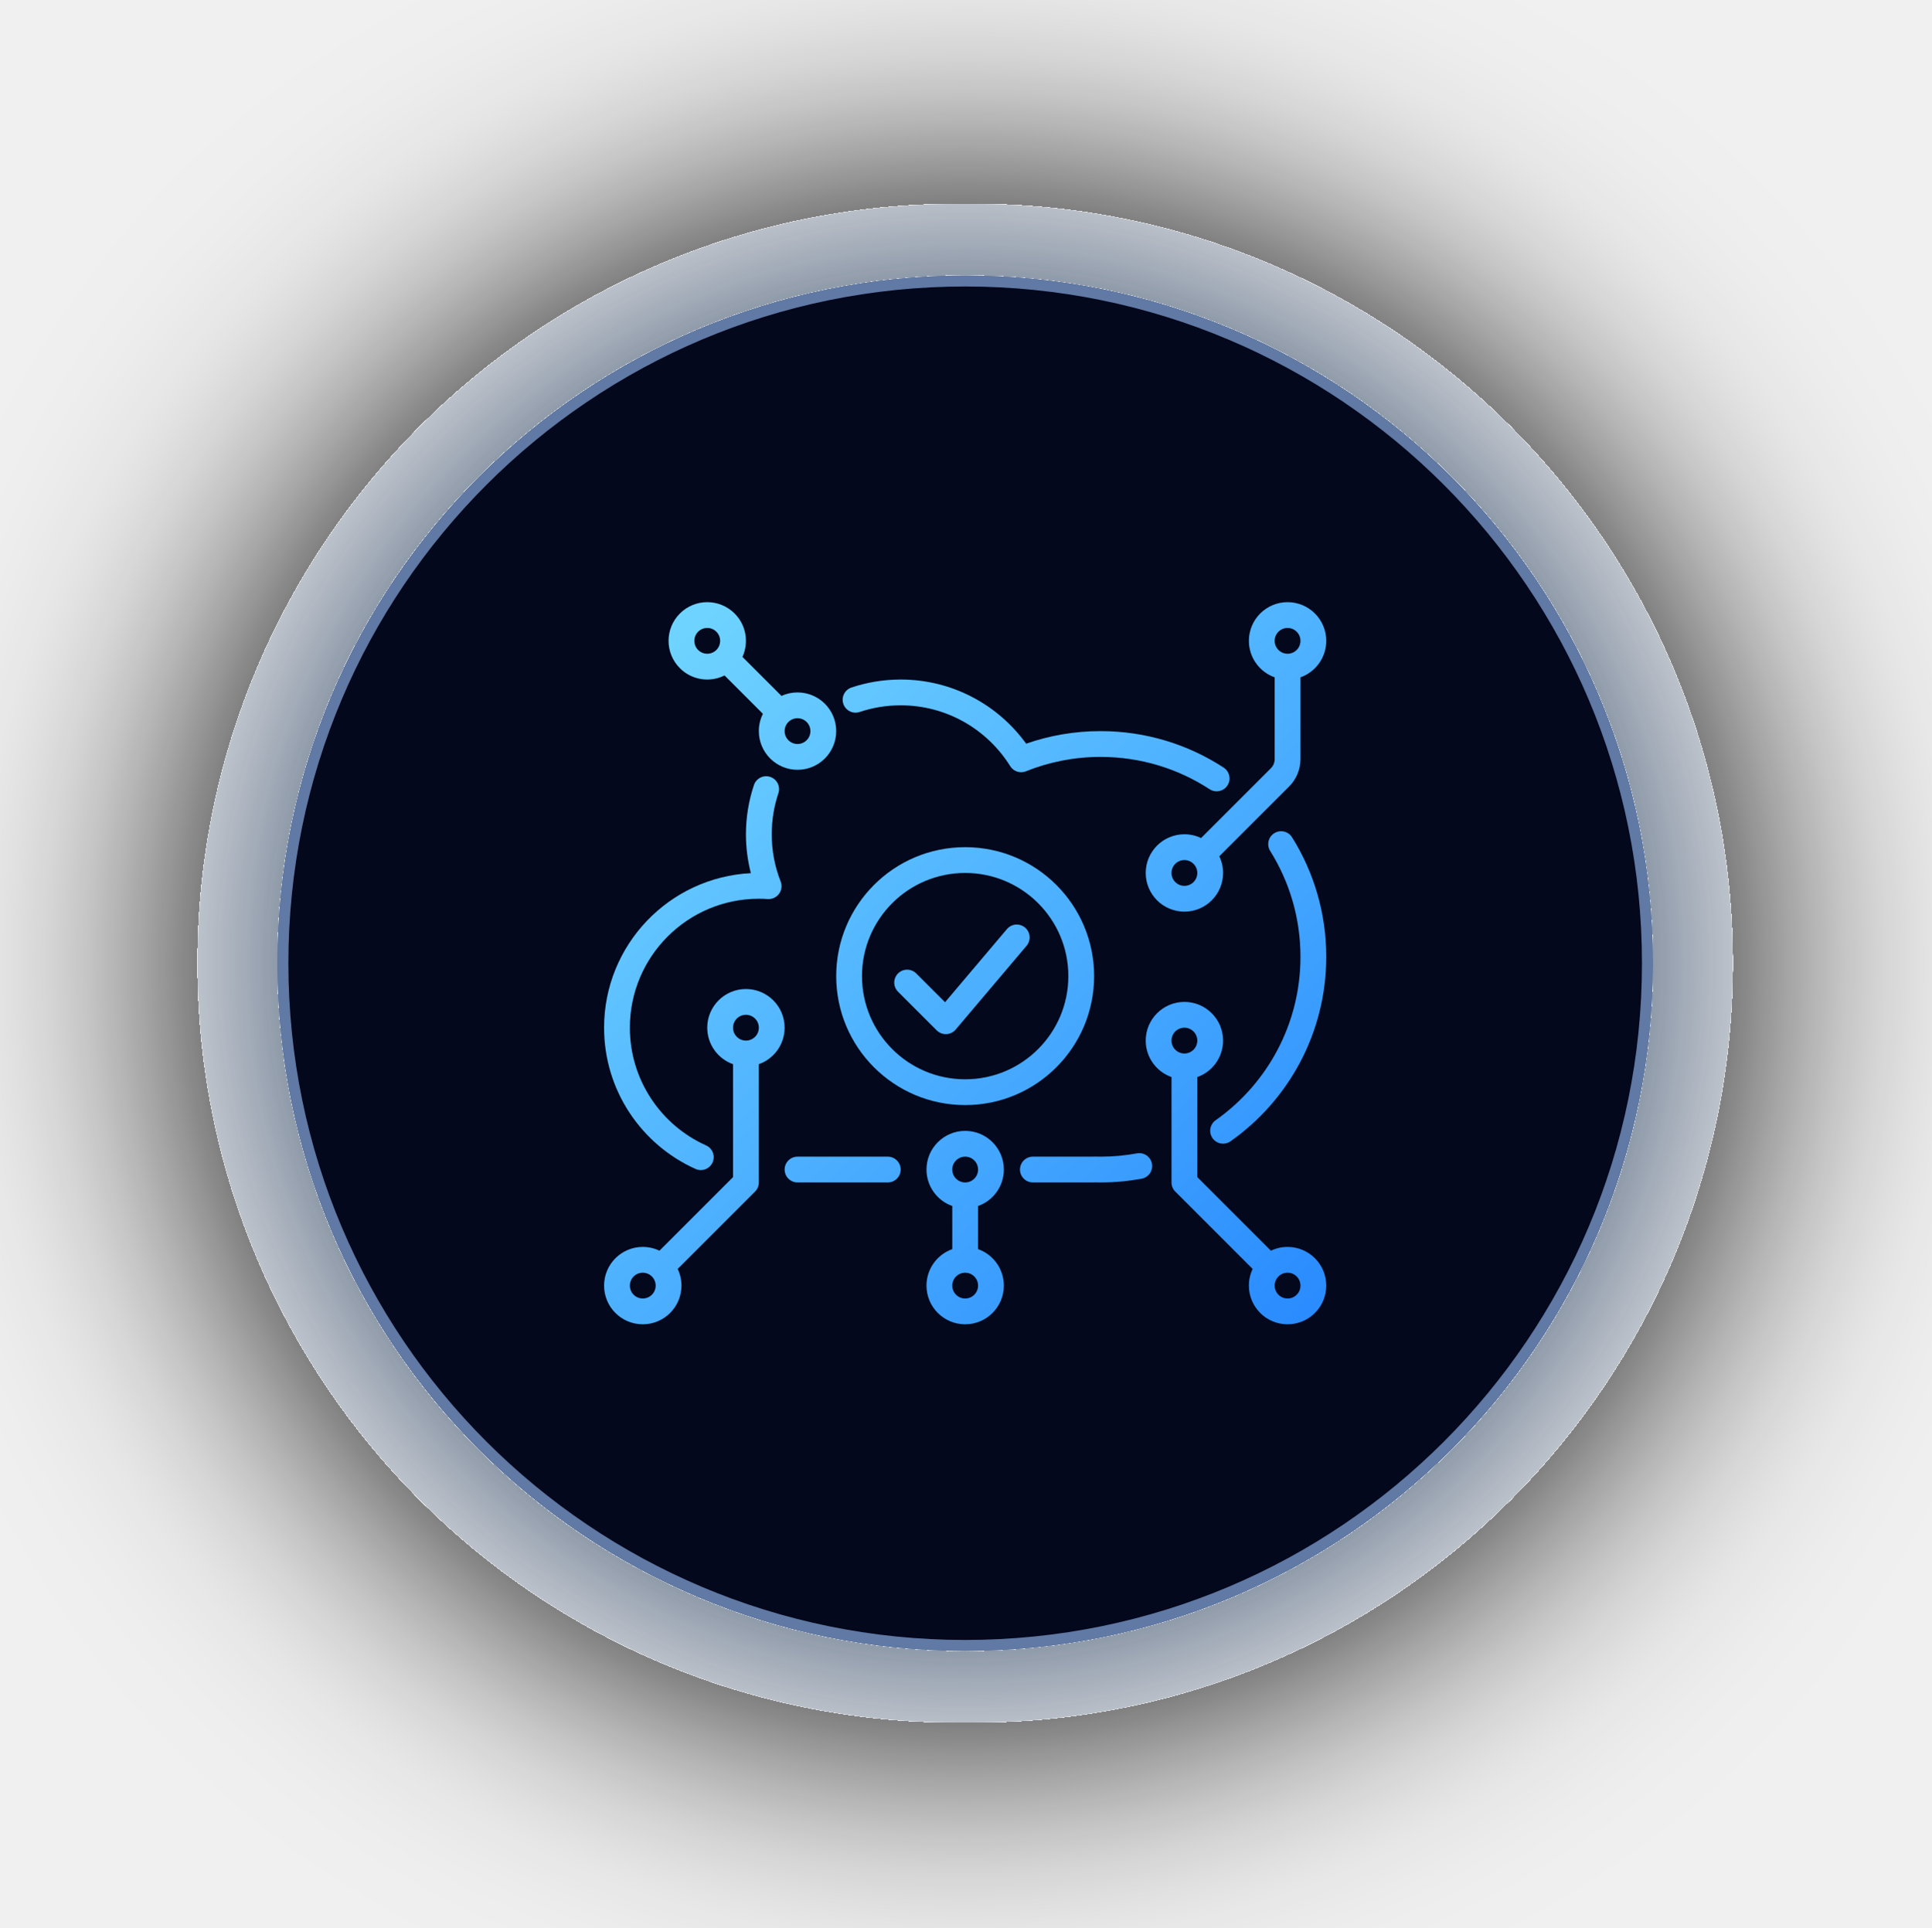
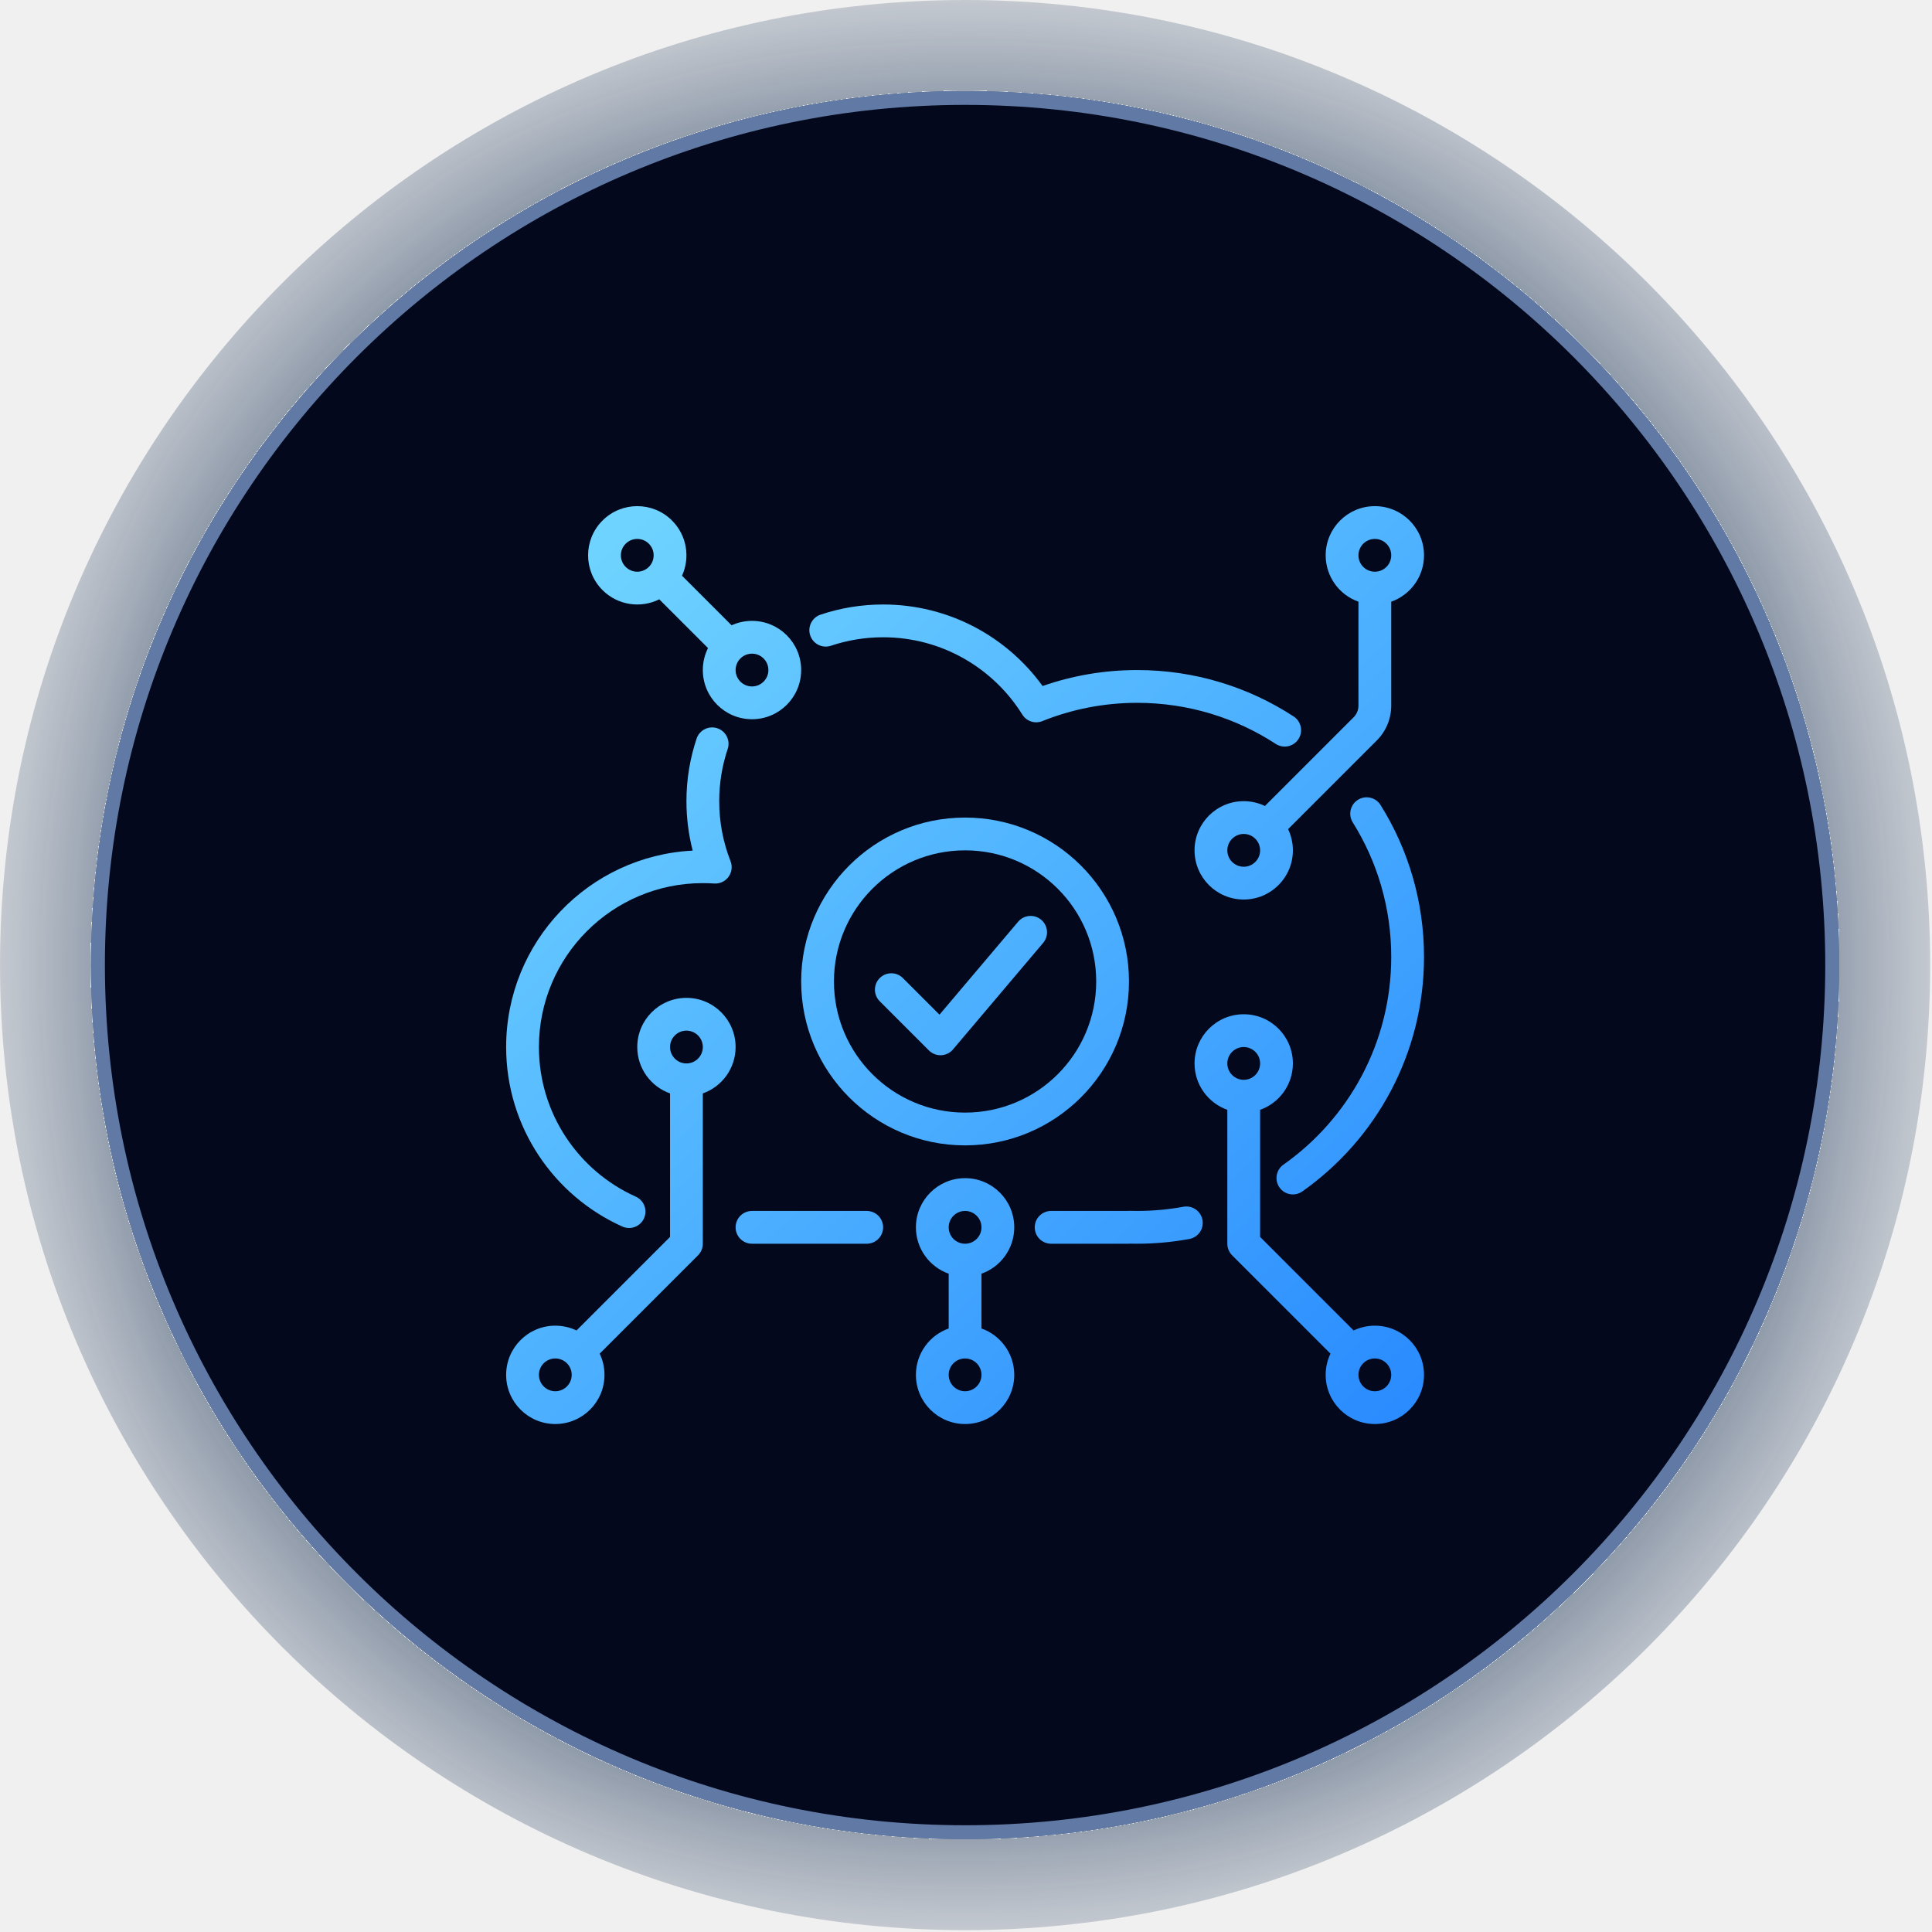
- <svg xmlns="http://www.w3.org/2000/svg" width="606" height="605" viewBox="0 0 606 605" fill="none">
-   <g filter="url(#filter0_d_1517_2712)">
-     <g clip-path="url(#clip0_1517_2712)">
-       <g filter="url(#filter1_d_1517_2712)">
-         <rect x="87.035" y="86.445" width="431.654" height="431.654" rx="215.827" fill="#04081D" />
-         <rect x="88.762" y="88.172" width="428.2" height="428.2" rx="214.1" stroke="#9DC6FF" stroke-opacity="0.6" stroke-width="3.453" />
-         <path fill-rule="evenodd" clip-rule="evenodd" d="M408.077 212.555C412.793 210.888 416.171 206.391 416.171 201.105C416.171 194.4 410.735 188.965 404.031 188.965C397.326 188.965 391.89 194.4 391.89 201.105C391.89 206.391 395.269 210.888 399.984 212.555V238.22C399.984 239.293 399.558 240.323 398.799 241.082L376.891 262.99C375.306 262.231 373.531 261.806 371.657 261.806C364.952 261.806 359.516 267.242 359.516 273.947C359.516 280.652 364.952 286.087 371.657 286.087C378.361 286.087 383.797 280.652 383.797 273.947C383.797 272.072 383.372 270.297 382.614 268.713L404.522 246.805C406.798 244.528 408.077 241.44 408.077 238.22V212.555ZM408.077 201.105C408.077 198.87 406.266 197.058 404.031 197.058C401.796 197.058 399.984 198.87 399.984 201.105C399.984 203.34 401.796 205.152 404.031 205.152C406.266 205.152 408.077 203.34 408.077 201.105ZM371.657 269.9C373.892 269.9 375.703 271.712 375.703 273.947C375.703 276.182 373.892 277.993 371.657 277.993C369.422 277.993 367.61 276.182 367.61 273.947C367.61 271.712 369.422 269.9 371.657 269.9Z" fill="url(#paint0_linear_1517_2712)" />
-         <path fill-rule="evenodd" clip-rule="evenodd" d="M383.797 326.554C383.797 331.84 380.419 336.337 375.703 338.004V369.392L398.796 392.486C400.381 391.727 402.156 391.302 404.031 391.302C410.735 391.302 416.171 396.738 416.171 403.443C416.171 410.148 410.735 415.583 404.031 415.583C397.326 415.583 391.89 410.148 391.89 403.443C391.89 401.568 392.315 399.793 393.074 398.209L368.795 373.93C368.036 373.171 367.61 372.142 367.61 371.069V338.004C362.895 336.337 359.516 331.84 359.516 326.554C359.516 319.85 364.952 314.414 371.657 314.414C378.361 314.414 383.797 319.85 383.797 326.554ZM375.703 326.554C375.703 324.319 373.892 322.508 371.657 322.508C369.422 322.508 367.61 324.319 367.61 326.554C367.61 328.789 369.422 330.601 371.657 330.601C373.892 330.601 375.703 328.789 375.703 326.554ZM404.031 399.396C406.266 399.396 408.077 401.208 408.077 403.443C408.077 405.678 406.266 407.489 404.031 407.489C401.796 407.489 399.984 405.678 399.984 403.443C399.984 401.208 401.796 399.396 404.031 399.396Z" fill="url(#paint1_linear_1517_2712)" />
-         <path fill-rule="evenodd" clip-rule="evenodd" d="M238.114 333.957C242.829 332.291 246.207 327.794 246.207 322.508C246.207 315.803 240.772 310.367 234.067 310.367C227.362 310.367 221.927 315.803 221.927 322.508C221.927 327.794 225.305 332.291 230.02 333.957V369.392L206.927 392.486C205.342 391.727 203.567 391.302 201.693 391.302C194.988 391.302 189.553 396.738 189.553 403.443C189.553 410.148 194.988 415.583 201.693 415.583C208.398 415.583 213.833 410.148 213.833 403.443C213.833 401.568 213.409 399.793 212.65 398.209L236.928 373.93C237.687 373.171 238.114 372.142 238.114 371.069V333.957ZM234.067 318.461C231.832 318.461 230.02 320.273 230.02 322.508C230.02 324.743 231.832 326.554 234.067 326.554C236.302 326.554 238.114 324.743 238.114 322.508C238.114 320.273 236.302 318.461 234.067 318.461ZM197.646 403.443C197.646 401.208 199.458 399.396 201.693 399.396C203.928 399.396 205.74 401.208 205.74 403.443C205.74 405.678 203.928 407.489 201.693 407.489C199.458 407.489 197.646 405.678 197.646 403.443Z" fill="url(#paint2_linear_1517_2712)" />
-         <path fill-rule="evenodd" clip-rule="evenodd" d="M306.909 378.471V391.993C311.624 393.66 315.002 398.157 315.002 403.443C315.002 410.148 309.567 415.583 302.862 415.583C296.157 415.583 290.722 410.148 290.722 403.443C290.722 398.157 294.1 393.66 298.815 391.993V378.471C294.1 376.805 290.722 372.308 290.722 367.022C290.722 360.317 296.157 354.882 302.862 354.882C309.567 354.882 315.002 360.317 315.002 367.022C315.002 372.308 311.624 376.805 306.909 378.471ZM302.862 371.069C305.097 371.069 306.909 369.257 306.909 367.022C306.909 364.787 305.097 362.975 302.862 362.975C300.627 362.975 298.815 364.787 298.815 367.022C298.815 369.257 300.627 371.069 302.862 371.069ZM302.862 399.396C305.097 399.396 306.909 401.208 306.909 403.443C306.909 405.678 305.097 407.489 302.862 407.489C300.627 407.489 298.815 405.678 298.815 403.443C298.815 401.208 300.627 399.396 302.862 399.396Z" fill="url(#paint3_linear_1517_2712)" />
-         <path fill-rule="evenodd" clip-rule="evenodd" d="M232.976 206.144L245.216 218.384C246.751 217.683 248.457 217.292 250.254 217.292C256.959 217.292 262.394 222.727 262.394 229.432C262.394 236.137 256.959 241.573 250.254 241.573C243.549 241.573 238.114 236.137 238.114 229.432C238.114 227.482 238.574 225.638 239.391 224.005L227.354 211.968C222.808 214.24 217.134 213.481 213.342 209.69C208.601 204.948 208.601 197.262 213.342 192.521C218.083 187.78 225.77 187.78 230.511 192.521C234.195 196.204 235.016 201.667 232.976 206.144ZM224.788 198.244C226.369 199.824 226.369 202.386 224.788 203.967C223.208 205.547 220.646 205.547 219.065 203.967C217.485 202.386 217.485 199.824 219.065 198.244C220.646 196.663 223.208 196.663 224.788 198.244ZM250.254 225.386C248.019 225.386 246.207 227.197 246.207 229.432C246.207 231.667 248.019 233.479 250.254 233.479C252.489 233.479 254.301 231.667 254.301 229.432C254.301 227.197 252.489 225.386 250.254 225.386Z" fill="url(#paint4_linear_1517_2712)" />
-         <path d="M322.138 296.794C323.582 295.088 323.369 292.535 321.663 291.091C319.957 289.648 317.403 289.86 315.96 291.566L296.543 314.513L287.513 305.483C285.933 303.902 283.37 303.902 281.79 305.483C280.21 307.063 280.21 309.625 281.79 311.206L293.93 323.346C294.73 324.146 295.829 324.575 296.96 324.528C298.091 324.481 299.15 323.962 299.881 323.098L322.138 296.794Z" fill="url(#paint5_linear_1517_2712)" />
-         <path fill-rule="evenodd" clip-rule="evenodd" d="M262.394 306.321C262.394 283.971 280.512 265.853 302.862 265.853C325.211 265.853 343.329 283.971 343.329 306.321C343.329 328.67 325.211 346.788 302.862 346.788C280.512 346.788 262.394 328.67 262.394 306.321ZM302.862 273.947C284.982 273.947 270.488 288.441 270.488 306.321C270.488 324.2 284.982 338.695 302.862 338.695C320.741 338.695 335.236 324.2 335.236 306.321C335.236 288.441 320.741 273.947 302.862 273.947Z" fill="url(#paint6_linear_1517_2712)" />
-         <path d="M269.751 223.429C273.791 222.075 278.119 221.339 282.628 221.339C297.123 221.339 309.842 228.957 316.994 240.427C318.033 242.094 320.118 242.774 321.94 242.04C329.169 239.13 337.068 237.526 345.353 237.526C357.981 237.526 369.726 241.254 379.563 247.667C381.435 248.888 383.943 248.36 385.163 246.488C386.384 244.616 385.856 242.108 383.984 240.888C372.872 233.643 359.598 229.432 345.353 229.432C337.176 229.432 329.316 230.82 321.999 233.374C313.183 221.187 298.834 213.245 282.628 213.245C277.233 213.245 272.036 214.127 267.178 215.756C265.059 216.467 263.917 218.761 264.628 220.88C265.338 222.999 267.632 224.14 269.751 223.429Z" fill="url(#paint7_linear_1517_2712)" />
-         <path d="M244.251 248.93C244.962 246.811 243.82 244.517 241.701 243.806C239.582 243.095 237.288 244.237 236.578 246.356C234.948 251.215 234.067 256.412 234.067 261.806C234.067 266.017 234.604 270.108 235.614 274.01C209.956 275.311 189.553 296.526 189.553 322.508C189.553 342.256 201.34 359.242 218.246 366.831C220.285 367.746 222.68 366.835 223.595 364.796C224.51 362.757 223.6 360.362 221.561 359.447C207.456 353.116 197.646 338.953 197.646 322.508C197.646 300.158 215.764 282.04 238.114 282.04C239.056 282.04 239.989 282.072 240.914 282.135C242.298 282.23 243.635 281.608 244.454 280.489C245.274 279.369 245.463 277.908 244.955 276.616C243.153 272.035 242.161 267.041 242.161 261.806C242.161 257.298 242.896 252.969 244.251 248.93Z" fill="url(#paint8_linear_1517_2712)" />
-         <path d="M405.438 262.751C404.253 260.856 401.757 260.281 399.862 261.466C397.967 262.651 397.391 265.148 398.576 267.042C404.597 276.67 408.077 288.048 408.077 300.251C408.077 321.443 397.571 340.183 381.464 351.544C379.638 352.832 379.202 355.357 380.49 357.184C381.778 359.01 384.303 359.446 386.129 358.158C404.294 345.345 416.171 324.185 416.171 300.251C416.171 286.487 412.24 273.628 405.438 262.751Z" fill="url(#paint9_linear_1517_2712)" />
-         <path d="M358.224 369.901C360.422 369.497 361.877 367.388 361.473 365.19C361.069 362.992 358.96 361.537 356.762 361.941C353.065 362.62 349.252 362.975 345.353 362.975C344.716 362.975 344.082 362.966 343.45 362.947C343.244 362.941 343.039 362.95 342.837 362.975H324.107C321.872 362.975 320.061 364.787 320.061 367.022C320.061 369.257 321.872 371.069 324.107 371.069H343.329C343.461 371.069 343.591 371.062 343.719 371.05C344.262 371.063 344.807 371.069 345.353 371.069C349.745 371.069 354.047 370.668 358.224 369.901Z" fill="url(#paint10_linear_1517_2712)" />
-         <path d="M250.254 362.975C248.019 362.975 246.207 364.787 246.207 367.022C246.207 369.257 248.019 371.069 250.254 371.069H278.581C280.816 371.069 282.628 369.257 282.628 367.022C282.628 364.787 280.816 362.975 278.581 362.975H250.254Z" fill="url(#paint11_linear_1517_2712)" />
-       </g>
+ <svg xmlns="http://www.w3.org/2000/svg" width="477" height="477" viewBox="0 0 477 477" fill="none">
+   <g clip-path="url(#clip0_1776_1597)">
+     <g filter="url(#filter0_d_1776_1597)">
+       <rect x="22.445" y="22.445" width="431.654" height="431.654" rx="215.827" fill="#04081D" />
+       <rect x="24.172" y="24.172" width="428.2" height="428.2" rx="214.1" stroke="#9DC6FF" stroke-opacity="0.6" stroke-width="3.453" />
+       <path fill-rule="evenodd" clip-rule="evenodd" d="M343.488 148.555C348.203 146.888 351.581 142.391 351.581 137.105C351.581 130.4 346.146 124.965 339.441 124.965C332.736 124.965 327.301 130.4 327.301 137.105C327.301 142.391 330.679 146.888 335.394 148.555V174.22C335.394 175.293 334.968 176.323 334.209 177.082L312.301 198.99C310.716 198.231 308.941 197.806 307.067 197.806C300.362 197.806 294.926 203.242 294.926 209.947C294.926 216.652 300.362 222.087 307.067 222.087C313.772 222.087 319.207 216.652 319.207 209.947C319.207 208.072 318.782 206.297 318.024 204.713L339.932 182.805C342.208 180.528 343.488 177.44 343.488 174.22V148.555ZM343.488 137.105C343.488 134.87 341.676 133.058 339.441 133.058C337.206 133.058 335.394 134.87 335.394 137.105C335.394 139.34 337.206 141.152 339.441 141.152C341.676 141.152 343.488 139.34 343.488 137.105ZM307.067 205.9C309.302 205.9 311.114 207.712 311.114 209.947C311.114 212.182 309.302 213.993 307.067 213.993C304.832 213.993 303.02 212.182 303.02 209.947C303.02 207.712 304.832 205.9 307.067 205.9Z" fill="url(#paint0_linear_1776_1597)" />
+       <path fill-rule="evenodd" clip-rule="evenodd" d="M319.207 262.554C319.207 267.84 315.829 272.337 311.114 274.004V305.392L334.207 328.486C335.791 327.727 337.567 327.302 339.441 327.302C346.146 327.302 351.581 332.738 351.581 339.443C351.581 346.148 346.146 351.583 339.441 351.583C332.736 351.583 327.301 346.148 327.301 339.443C327.301 337.568 327.725 335.793 328.484 334.209L304.205 309.93C303.446 309.171 303.02 308.142 303.02 307.069V274.004C298.305 272.337 294.926 267.84 294.926 262.554C294.926 255.85 300.362 250.414 307.067 250.414C313.772 250.414 319.207 255.85 319.207 262.554ZM311.114 262.554C311.114 260.319 309.302 258.508 307.067 258.508C304.832 258.508 303.02 260.319 303.02 262.554C303.02 264.789 304.832 266.601 307.067 266.601C309.302 266.601 311.114 264.789 311.114 262.554ZM339.441 335.396C341.676 335.396 343.488 337.208 343.488 339.443C343.488 341.678 341.676 343.489 339.441 343.489C337.206 343.489 335.394 341.678 335.394 339.443C335.394 337.208 337.206 335.396 339.441 335.396Z" fill="url(#paint1_linear_1776_1597)" />
+       <path fill-rule="evenodd" clip-rule="evenodd" d="M173.524 269.957C178.239 268.291 181.617 263.794 181.617 258.508C181.617 251.803 176.182 246.367 169.477 246.367C162.772 246.367 157.337 251.803 157.337 258.508C157.337 263.794 160.715 268.291 165.43 269.957V305.392L142.337 328.486C140.752 327.727 138.977 327.302 137.103 327.302C130.398 327.302 124.963 332.738 124.963 339.443C124.963 346.148 130.398 351.583 137.103 351.583C143.808 351.583 149.243 346.148 149.243 339.443C149.243 337.568 148.819 335.793 148.06 334.209L172.339 309.93C173.098 309.171 173.524 308.142 173.524 307.069V269.957ZM169.477 254.461C167.242 254.461 165.43 256.273 165.43 258.508C165.43 260.743 167.242 262.554 169.477 262.554C171.712 262.554 173.524 260.743 173.524 258.508C173.524 256.273 171.712 254.461 169.477 254.461ZM133.056 339.443C133.056 337.208 134.868 335.396 137.103 335.396C139.338 335.396 141.15 337.208 141.15 339.443C141.15 341.678 139.338 343.489 137.103 343.489C134.868 343.489 133.056 341.678 133.056 339.443Z" fill="url(#paint2_linear_1776_1597)" />
+       <path fill-rule="evenodd" clip-rule="evenodd" d="M242.319 314.471V327.993C247.034 329.66 250.412 334.157 250.412 339.443C250.412 346.148 244.977 351.583 238.272 351.583C231.567 351.583 226.132 346.148 226.132 339.443C226.132 334.157 229.51 329.66 234.225 327.993V314.471C229.51 312.805 226.132 308.308 226.132 303.022C226.132 296.317 231.567 290.882 238.272 290.882C244.977 290.882 250.412 296.317 250.412 303.022C250.412 308.308 247.034 312.805 242.319 314.471ZM238.272 307.069C240.507 307.069 242.319 305.257 242.319 303.022C242.319 300.787 240.507 298.975 238.272 298.975C236.037 298.975 234.225 300.787 234.225 303.022C234.225 305.257 236.037 307.069 238.272 307.069ZM238.272 335.396C240.507 335.396 242.319 337.208 242.319 339.443C242.319 341.678 240.507 343.489 238.272 343.489C236.037 343.489 234.225 341.678 234.225 339.443C234.225 337.208 236.037 335.396 238.272 335.396Z" fill="url(#paint3_linear_1776_1597)" />
+       <path fill-rule="evenodd" clip-rule="evenodd" d="M168.386 142.144L180.626 154.384C182.161 153.683 183.867 153.292 185.664 153.292C192.369 153.292 197.804 158.727 197.804 165.432C197.804 172.137 192.369 177.573 185.664 177.573C178.959 177.573 173.524 172.137 173.524 165.432C173.524 163.482 173.984 161.638 174.802 160.005L162.765 147.968C158.219 150.24 152.544 149.481 148.752 145.69C144.011 140.948 144.011 133.262 148.752 128.521C153.494 123.78 161.18 123.78 165.921 128.521C169.605 132.204 170.427 137.667 168.386 142.144ZM160.198 134.244C161.779 135.824 161.779 138.386 160.198 139.967C158.618 141.547 156.056 141.547 154.475 139.967C152.895 138.386 152.895 135.824 154.475 134.244C156.056 132.663 158.618 132.663 160.198 134.244ZM185.664 161.386C183.429 161.386 181.617 163.197 181.617 165.432C181.617 167.667 183.429 169.479 185.664 169.479C187.899 169.479 189.711 167.667 189.711 165.432C189.711 163.197 187.899 161.386 185.664 161.386Z" fill="url(#paint4_linear_1776_1597)" />
+       <path d="M257.548 232.794C258.992 231.088 258.779 228.535 257.073 227.091C255.367 225.648 252.813 225.86 251.37 227.566L231.953 250.513L222.923 241.483C221.343 239.902 218.78 239.902 217.2 241.483C215.62 243.063 215.62 245.625 217.2 247.206L229.34 259.346C230.141 260.146 231.239 260.575 232.37 260.528C233.501 260.481 234.56 259.962 235.291 259.098L257.548 232.794Z" fill="url(#paint5_linear_1776_1597)" />
+       <path fill-rule="evenodd" clip-rule="evenodd" d="M197.804 242.321C197.804 219.971 215.922 201.853 238.272 201.853C260.622 201.853 278.739 219.971 278.739 242.321C278.739 264.67 260.622 282.788 238.272 282.788C215.922 282.788 197.804 264.67 197.804 242.321ZM238.272 209.947C220.392 209.947 205.898 224.441 205.898 242.321C205.898 260.2 220.392 274.695 238.272 274.695C256.152 274.695 270.646 260.2 270.646 242.321C270.646 224.441 256.152 209.947 238.272 209.947Z" fill="url(#paint6_linear_1776_1597)" />
+       <path d="M205.161 159.429C209.201 158.075 213.53 157.339 218.038 157.339C232.533 157.339 245.252 164.957 252.405 176.427C253.443 178.094 255.529 178.774 257.35 178.04C264.579 175.13 272.479 173.526 280.763 173.526C293.391 173.526 305.136 177.254 314.973 183.667C316.846 184.888 319.353 184.36 320.573 182.488C321.794 180.616 321.266 178.108 319.394 176.888C308.282 169.643 295.008 165.432 280.763 165.432C272.586 165.432 264.726 166.82 257.41 169.374C248.593 157.187 234.244 149.245 218.038 149.245C212.644 149.245 207.446 150.127 202.588 151.756C200.469 152.467 199.327 154.761 200.038 156.88C200.749 158.999 203.042 160.14 205.161 159.429Z" fill="url(#paint7_linear_1776_1597)" />
+       <path d="M179.661 184.93C180.372 182.811 179.23 180.517 177.111 179.806C174.992 179.095 172.699 180.237 171.988 182.356C170.358 187.215 169.477 192.412 169.477 197.806C169.477 202.017 170.014 206.108 171.024 210.01C145.366 211.311 124.963 232.526 124.963 258.508C124.963 278.256 136.75 295.242 153.656 302.831C155.695 303.746 158.09 302.835 159.005 300.796C159.921 298.757 159.01 296.362 156.971 295.447C142.866 289.116 133.056 274.953 133.056 258.508C133.056 236.158 151.174 218.04 173.524 218.04C174.466 218.04 175.399 218.072 176.324 218.135C177.708 218.23 179.045 217.608 179.865 216.489C180.684 215.369 180.873 213.908 180.365 212.616C178.563 208.035 177.571 203.041 177.571 197.806C177.571 193.298 178.306 188.969 179.661 184.93Z" fill="url(#paint8_linear_1776_1597)" />
+       <path d="M340.849 198.751C339.664 196.856 337.167 196.281 335.272 197.466C333.377 198.651 332.801 201.148 333.986 203.042C340.007 212.67 343.488 224.048 343.488 236.251C343.488 257.443 332.981 276.183 316.874 287.544C315.048 288.832 314.612 291.357 315.9 293.184C317.188 295.01 319.713 295.446 321.54 294.158C339.704 281.345 351.581 260.185 351.581 236.251C351.581 222.487 347.65 209.628 340.849 198.751Z" fill="url(#paint9_linear_1776_1597)" />
+       <path d="M293.634 305.901C295.832 305.497 297.287 303.388 296.883 301.19C296.48 298.992 294.37 297.537 292.172 297.941C288.475 298.62 284.662 298.975 280.763 298.975C280.126 298.975 279.492 298.966 278.86 298.947C278.654 298.941 278.449 298.95 278.247 298.975H259.517C257.282 298.975 255.471 300.787 255.471 303.022C255.471 305.257 257.282 307.069 259.517 307.069H278.739C278.871 307.069 279.001 307.062 279.129 307.05C279.672 307.063 280.217 307.069 280.763 307.069C285.155 307.069 289.457 306.668 293.634 305.901Z" fill="url(#paint10_linear_1776_1597)" />
+       <path d="M185.664 298.975C183.429 298.975 181.617 300.787 181.617 303.022C181.617 305.257 183.429 307.069 185.664 307.069H213.991C216.226 307.069 218.038 305.257 218.038 303.022C218.038 300.787 216.226 298.975 213.991 298.975H185.664Z" fill="url(#paint11_linear_1776_1597)" />
    </g>
  </g>
  <defs>
-     <filter id="filter0_d_1517_2712" x="-24.331" y="-22.331" width="654.386" height="649.206" filterUnits="userSpaceOnUse" color-interpolation-filters="sRGB">
-       <feFlood flood-opacity="0" result="BackgroundImageFix" />
-       <feColorMatrix in="SourceAlpha" type="matrix" values="0 0 0 0 0 0 0 0 0 0 0 0 0 0 0 0 0 0 127 0" result="hardAlpha" />
-       <feOffset />
-       <feGaussianBlur stdDeviation="43.165" />
-       <feComposite in2="hardAlpha" operator="out" />
-       <feColorMatrix type="matrix" values="0 0 0 0 0 0 0 0 0 0 0 0 0 0 0 0 0 0 1 0" />
-       <feBlend mode="normal" in2="BackgroundImageFix" result="effect1_dropShadow_1517_2712" />
-       <feBlend mode="normal" in="SourceGraphic" in2="effect1_dropShadow_1517_2712" result="shape" />
-     </filter>
-     <filter id="filter1_d_1517_2712" x="0.704" y="0.115" width="604.316" height="604.316" filterUnits="userSpaceOnUse" color-interpolation-filters="sRGB">
+     <filter id="filter0_d_1776_1597" x="-63.885" y="-63.885" width="604.316" height="604.316" filterUnits="userSpaceOnUse" color-interpolation-filters="sRGB">
      <feFlood flood-opacity="0" result="BackgroundImageFix" />
      <feColorMatrix in="SourceAlpha" type="matrix" values="0 0 0 0 0 0 0 0 0 0 0 0 0 0 0 0 0 0 127 0" result="hardAlpha" />
      <feOffset />
      <feGaussianBlur stdDeviation="43.165" />
      <feComposite in2="hardAlpha" operator="out" />
      <feColorMatrix type="matrix" values="0 0 0 0 0.122 0 0 0 0 0.216 0 0 0 0 0.349 0 0 0 1 0" />
-       <feBlend mode="normal" in2="BackgroundImageFix" result="effect1_dropShadow_1517_2712" />
-       <feBlend mode="normal" in="SourceGraphic" in2="effect1_dropShadow_1517_2712" result="shape" />
+       <feBlend mode="normal" in2="BackgroundImageFix" result="effect1_dropShadow_1776_1597" />
+       <feBlend mode="normal" in="SourceGraphic" in2="effect1_dropShadow_1776_1597" result="shape" />
    </filter>
-     <linearGradient id="paint0_linear_1517_2712" x1="214.634" y1="198.392" x2="416.705" y2="416.117" gradientUnits="userSpaceOnUse">
+     <linearGradient id="paint0_linear_1776_1597" x1="150.044" y1="134.392" x2="352.115" y2="352.117" gradientUnits="userSpaceOnUse">
      <stop stop-color="#6FD3FF" />
      <stop offset="1" stop-color="#288AFE" />
    </linearGradient>
-     <linearGradient id="paint1_linear_1517_2712" x1="214.634" y1="198.392" x2="416.705" y2="416.117" gradientUnits="userSpaceOnUse">
+     <linearGradient id="paint1_linear_1776_1597" x1="150.044" y1="134.392" x2="352.115" y2="352.117" gradientUnits="userSpaceOnUse">
      <stop stop-color="#6FD3FF" />
      <stop offset="1" stop-color="#288AFE" />
    </linearGradient>
-     <linearGradient id="paint2_linear_1517_2712" x1="214.634" y1="198.392" x2="416.705" y2="416.117" gradientUnits="userSpaceOnUse">
+     <linearGradient id="paint2_linear_1776_1597" x1="150.044" y1="134.392" x2="352.115" y2="352.117" gradientUnits="userSpaceOnUse">
      <stop stop-color="#6FD3FF" />
      <stop offset="1" stop-color="#288AFE" />
    </linearGradient>
-     <linearGradient id="paint3_linear_1517_2712" x1="214.634" y1="198.392" x2="416.705" y2="416.117" gradientUnits="userSpaceOnUse">
+     <linearGradient id="paint3_linear_1776_1597" x1="150.044" y1="134.392" x2="352.115" y2="352.117" gradientUnits="userSpaceOnUse">
      <stop stop-color="#6FD3FF" />
      <stop offset="1" stop-color="#288AFE" />
    </linearGradient>
-     <linearGradient id="paint4_linear_1517_2712" x1="214.634" y1="198.392" x2="416.705" y2="416.117" gradientUnits="userSpaceOnUse">
+     <linearGradient id="paint4_linear_1776_1597" x1="150.044" y1="134.392" x2="352.115" y2="352.117" gradientUnits="userSpaceOnUse">
      <stop stop-color="#6FD3FF" />
      <stop offset="1" stop-color="#288AFE" />
    </linearGradient>
-     <linearGradient id="paint5_linear_1517_2712" x1="214.634" y1="198.392" x2="416.705" y2="416.117" gradientUnits="userSpaceOnUse">
+     <linearGradient id="paint5_linear_1776_1597" x1="150.044" y1="134.392" x2="352.115" y2="352.117" gradientUnits="userSpaceOnUse">
      <stop stop-color="#6FD3FF" />
      <stop offset="1" stop-color="#288AFE" />
    </linearGradient>
-     <linearGradient id="paint6_linear_1517_2712" x1="214.634" y1="198.392" x2="416.705" y2="416.117" gradientUnits="userSpaceOnUse">
+     <linearGradient id="paint6_linear_1776_1597" x1="150.044" y1="134.392" x2="352.115" y2="352.117" gradientUnits="userSpaceOnUse">
      <stop stop-color="#6FD3FF" />
      <stop offset="1" stop-color="#288AFE" />
    </linearGradient>
-     <linearGradient id="paint7_linear_1517_2712" x1="214.634" y1="198.392" x2="416.705" y2="416.117" gradientUnits="userSpaceOnUse">
+     <linearGradient id="paint7_linear_1776_1597" x1="150.044" y1="134.392" x2="352.115" y2="352.117" gradientUnits="userSpaceOnUse">
      <stop stop-color="#6FD3FF" />
      <stop offset="1" stop-color="#288AFE" />
    </linearGradient>
-     <linearGradient id="paint8_linear_1517_2712" x1="214.634" y1="198.392" x2="416.705" y2="416.117" gradientUnits="userSpaceOnUse">
+     <linearGradient id="paint8_linear_1776_1597" x1="150.044" y1="134.392" x2="352.115" y2="352.117" gradientUnits="userSpaceOnUse">
      <stop stop-color="#6FD3FF" />
      <stop offset="1" stop-color="#288AFE" />
    </linearGradient>
-     <linearGradient id="paint9_linear_1517_2712" x1="214.634" y1="198.392" x2="416.705" y2="416.117" gradientUnits="userSpaceOnUse">
+     <linearGradient id="paint9_linear_1776_1597" x1="150.044" y1="134.392" x2="352.115" y2="352.117" gradientUnits="userSpaceOnUse">
      <stop stop-color="#6FD3FF" />
      <stop offset="1" stop-color="#288AFE" />
    </linearGradient>
-     <linearGradient id="paint10_linear_1517_2712" x1="214.634" y1="198.392" x2="416.705" y2="416.117" gradientUnits="userSpaceOnUse">
+     <linearGradient id="paint10_linear_1776_1597" x1="150.044" y1="134.392" x2="352.115" y2="352.117" gradientUnits="userSpaceOnUse">
      <stop stop-color="#6FD3FF" />
      <stop offset="1" stop-color="#288AFE" />
    </linearGradient>
-     <linearGradient id="paint11_linear_1517_2712" x1="214.634" y1="198.392" x2="416.705" y2="416.117" gradientUnits="userSpaceOnUse">
+     <linearGradient id="paint11_linear_1776_1597" x1="150.044" y1="134.392" x2="352.115" y2="352.117" gradientUnits="userSpaceOnUse">
      <stop stop-color="#6FD3FF" />
      <stop offset="1" stop-color="#288AFE" />
    </linearGradient>
-     <clipPath id="clip0_1517_2712">
-       <rect x="62" y="64" width="481.725" height="476.546" rx="238.273" fill="white" />
+     <clipPath id="clip0_1776_1597">
+       <rect width="476.546" height="476.546" rx="238.273" fill="white" />
    </clipPath>
  </defs>
</svg>
